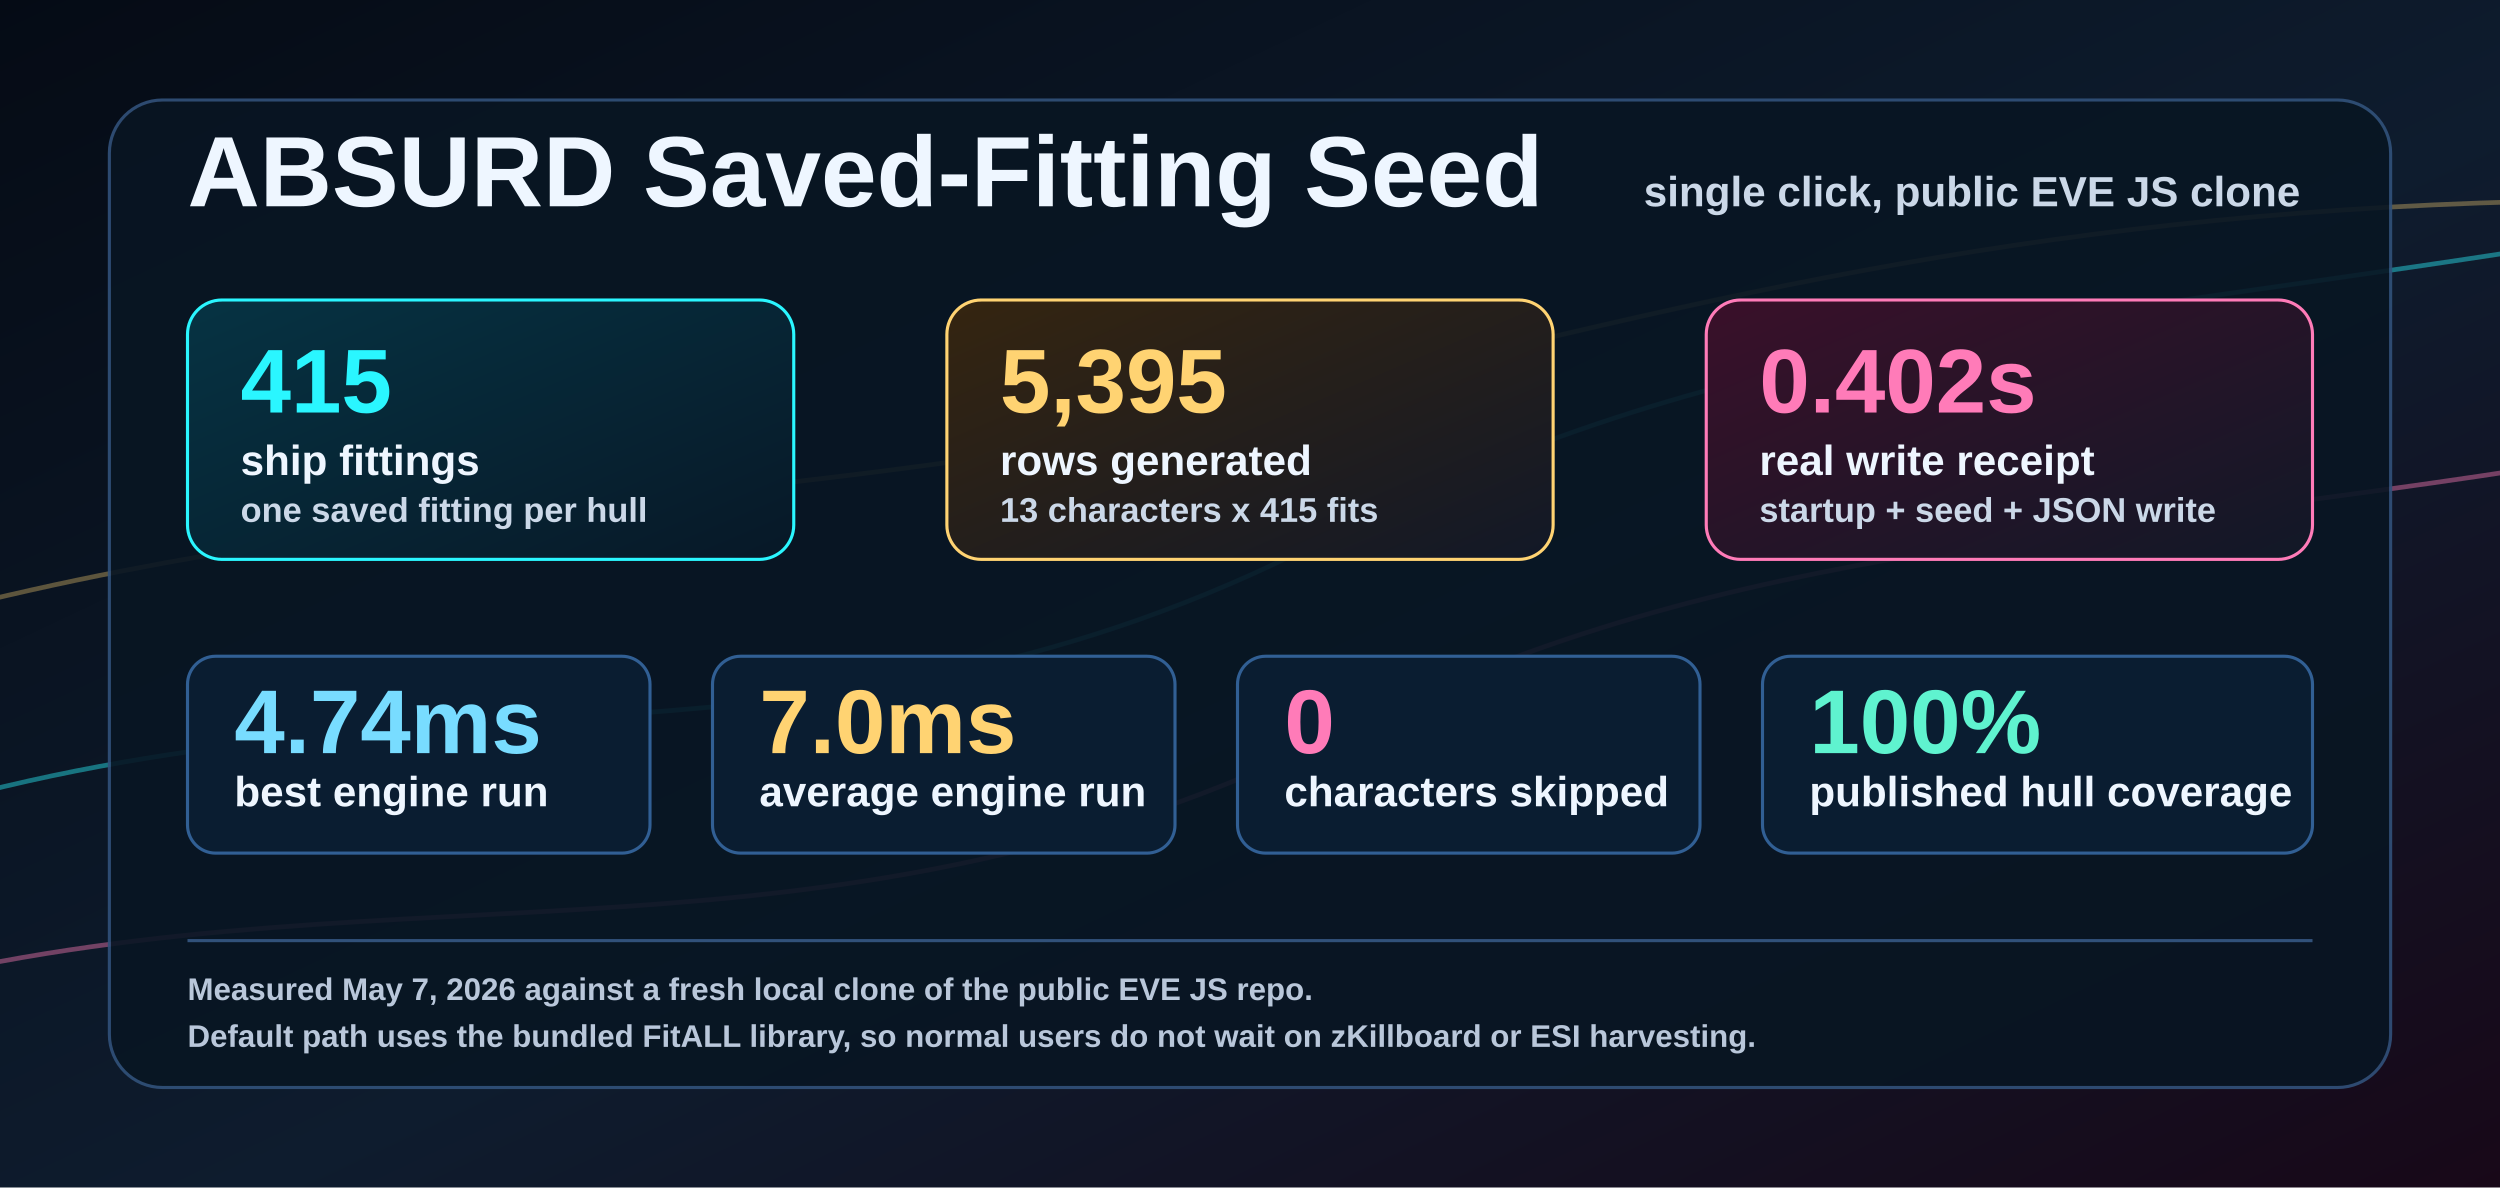
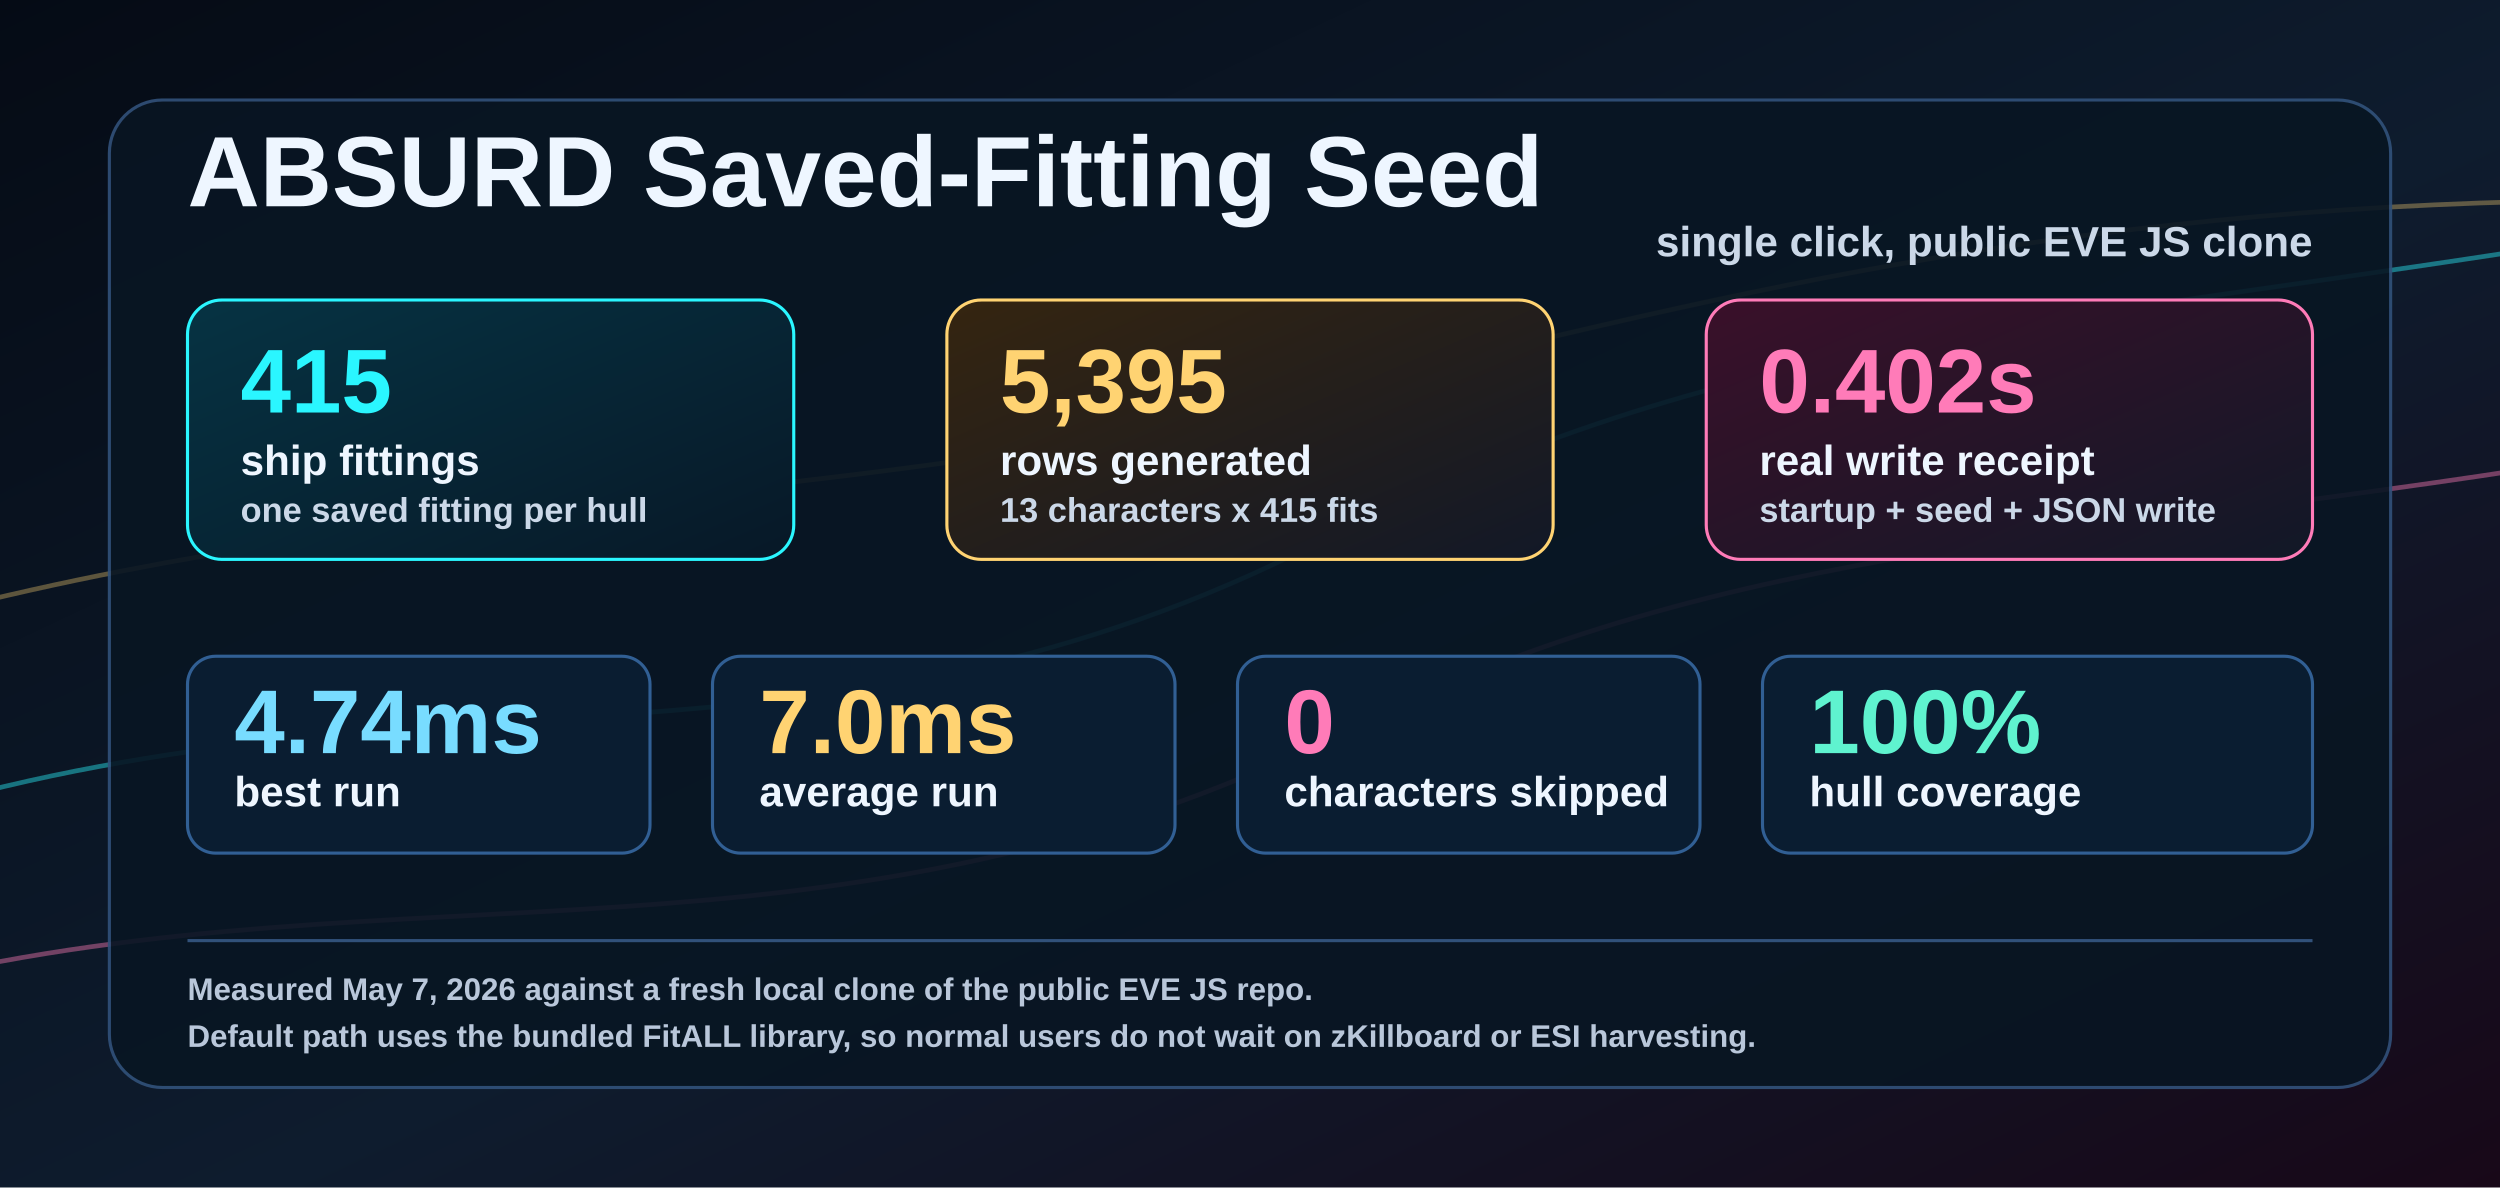
<svg xmlns="http://www.w3.org/2000/svg" width="1600" height="760" viewBox="0 0 1600 760" role="img" aria-labelledby="title desc">
  <defs>
    <linearGradient id="bg" x1="0" y1="0" x2="1" y2="1">
      <stop offset="0" stop-color="#050b15" />
      <stop offset="0.55" stop-color="#0e1c2e" />
      <stop offset="1" stop-color="#180818" />
    </linearGradient>
    <linearGradient id="card1" x1="0" y1="0" x2="1" y2="1">
      <stop offset="0" stop-color="#063343" />
      <stop offset="1" stop-color="#071827" />
    </linearGradient>
    <linearGradient id="card2" x1="0" y1="0" x2="1" y2="1">
      <stop offset="0" stop-color="#352510" />
      <stop offset="1" stop-color="#121827" />
    </linearGradient>
    <linearGradient id="card3" x1="0" y1="0" x2="1" y2="1">
      <stop offset="0" stop-color="#3a1029" />
      <stop offset="1" stop-color="#111827" />
    </linearGradient>
    <style>
      text { font-family: Arial, Helvetica, sans-serif; letter-spacing: 0; }
      .title { fill: #eef6ff; font-size: 64px; font-weight: 900; }
      .subtitle { fill: #cbd8e8; font-size: 27px; font-weight: 700; }
      .value { font-size: 58px; font-weight: 900; }
      .label { fill: #eef6ff; font-size: 27px; font-weight: 900; }
      .small { fill: #cbd8e8; font-size: 22px; font-weight: 600; }
      .tiny { fill: #b9c7da; font-size: 20px; font-weight: 700; }
    </style>
  </defs>
  <rect width="1600" height="760" rx="0" fill="url(#bg)" />
  <path d="M-60 520 C280 420 526 510 846 346 C1108 212 1298 212 1680 150" fill="none" stroke="#2af6ff" stroke-width="3" opacity="0.42" />
  <path d="M-60 628 C260 552 536 630 860 468 C1114 342 1336 348 1680 290" fill="none" stroke="#ff7bb8" stroke-width="3" opacity="0.42" />
  <path d="M-40 392 C280 310 540 328 860 248 C1120 184 1340 130 1680 128" fill="none" stroke="#ffd372" stroke-width="3" opacity="0.34" />
  <rect x="70" y="64" width="1460" height="632" rx="34" fill="#081522" opacity="0.9" stroke="#31517a" stroke-width="2" />
  <text class="title" x="120" y="132">ABSURD Saved-Fitting Seed</text>
-   <text class="subtitle" x="1052" y="132">single click, public EVE JS clone</text>
+   <text class="subtitle" x="1480" y="164" text-anchor="end">single click, public EVE JS clone</text>
  <g>
    <rect x="120" y="192" width="388" height="166" rx="22" fill="url(#card1)" stroke="#2af6ff" stroke-width="2" />
    <text class="value" x="154" y="264" fill="#2af6ff">415</text>
    <text class="label" x="154" y="304">ship fittings</text>
    <text class="small" x="154" y="334">one saved fitting per hull</text>
    <rect x="606" y="192" width="388" height="166" rx="22" fill="url(#card2)" stroke="#ffd372" stroke-width="2" />
    <text class="value" x="640" y="264" fill="#ffd372">5,395</text>
    <text class="label" x="640" y="304">rows generated</text>
    <text class="small" x="640" y="334">13 characters x 415 fits</text>
    <rect x="1092" y="192" width="388" height="166" rx="22" fill="url(#card3)" stroke="#ff7bb8" stroke-width="2" />
    <text class="value" x="1126" y="264" fill="#ff7bb8">0.402s</text>
    <text class="label" x="1126" y="304">real write receipt</text>
    <text class="small" x="1126" y="334">startup + seed + JSON write</text>
  </g>
  <g>
    <rect x="120" y="420" width="296" height="126" rx="18" fill="#0a1d31" stroke="#315f94" stroke-width="2" />
    <text class="value" x="150" y="482" fill="#78dcff" font-size="42">4.74ms</text>
-     <text class="label" x="150" y="516" font-size="24">best engine run</text>
+     <text class="label" x="150" y="516" font-size="24">best run</text>
    <rect x="456" y="420" width="296" height="126" rx="18" fill="#0a1d31" stroke="#315f94" stroke-width="2" />
    <text class="value" x="486" y="482" fill="#ffd372" font-size="42">7.0ms</text>
-     <text class="label" x="486" y="516" font-size="24">average engine run</text>
+     <text class="label" x="486" y="516" font-size="24">average run</text>
    <rect x="792" y="420" width="296" height="126" rx="18" fill="#0a1d31" stroke="#315f94" stroke-width="2" />
    <text class="value" x="822" y="482" fill="#ff7bb8" font-size="42">0</text>
    <text class="label" x="822" y="516" font-size="24">characters skipped</text>
    <rect x="1128" y="420" width="352" height="126" rx="18" fill="#0a1d31" stroke="#315f94" stroke-width="2" />
    <text class="value" x="1158" y="482" fill="#5ff3cf" font-size="42">100%</text>
-     <text class="label" x="1158" y="516" font-size="24">published hull coverage</text>
+     <text class="label" x="1158" y="516" font-size="24">hull coverage</text>
  </g>
  <line x1="120" y1="602" x2="1480" y2="602" stroke="#31517a" stroke-width="2" />
  <text class="tiny" x="120" y="640">Measured May 7, 2026 against a fresh local clone of the public EVE JS repo.</text>
  <text class="tiny" x="120" y="670">Default path uses the bundled FitALL library, so normal users do not wait on zKillboard or ESI harvesting.</text>
</svg>
